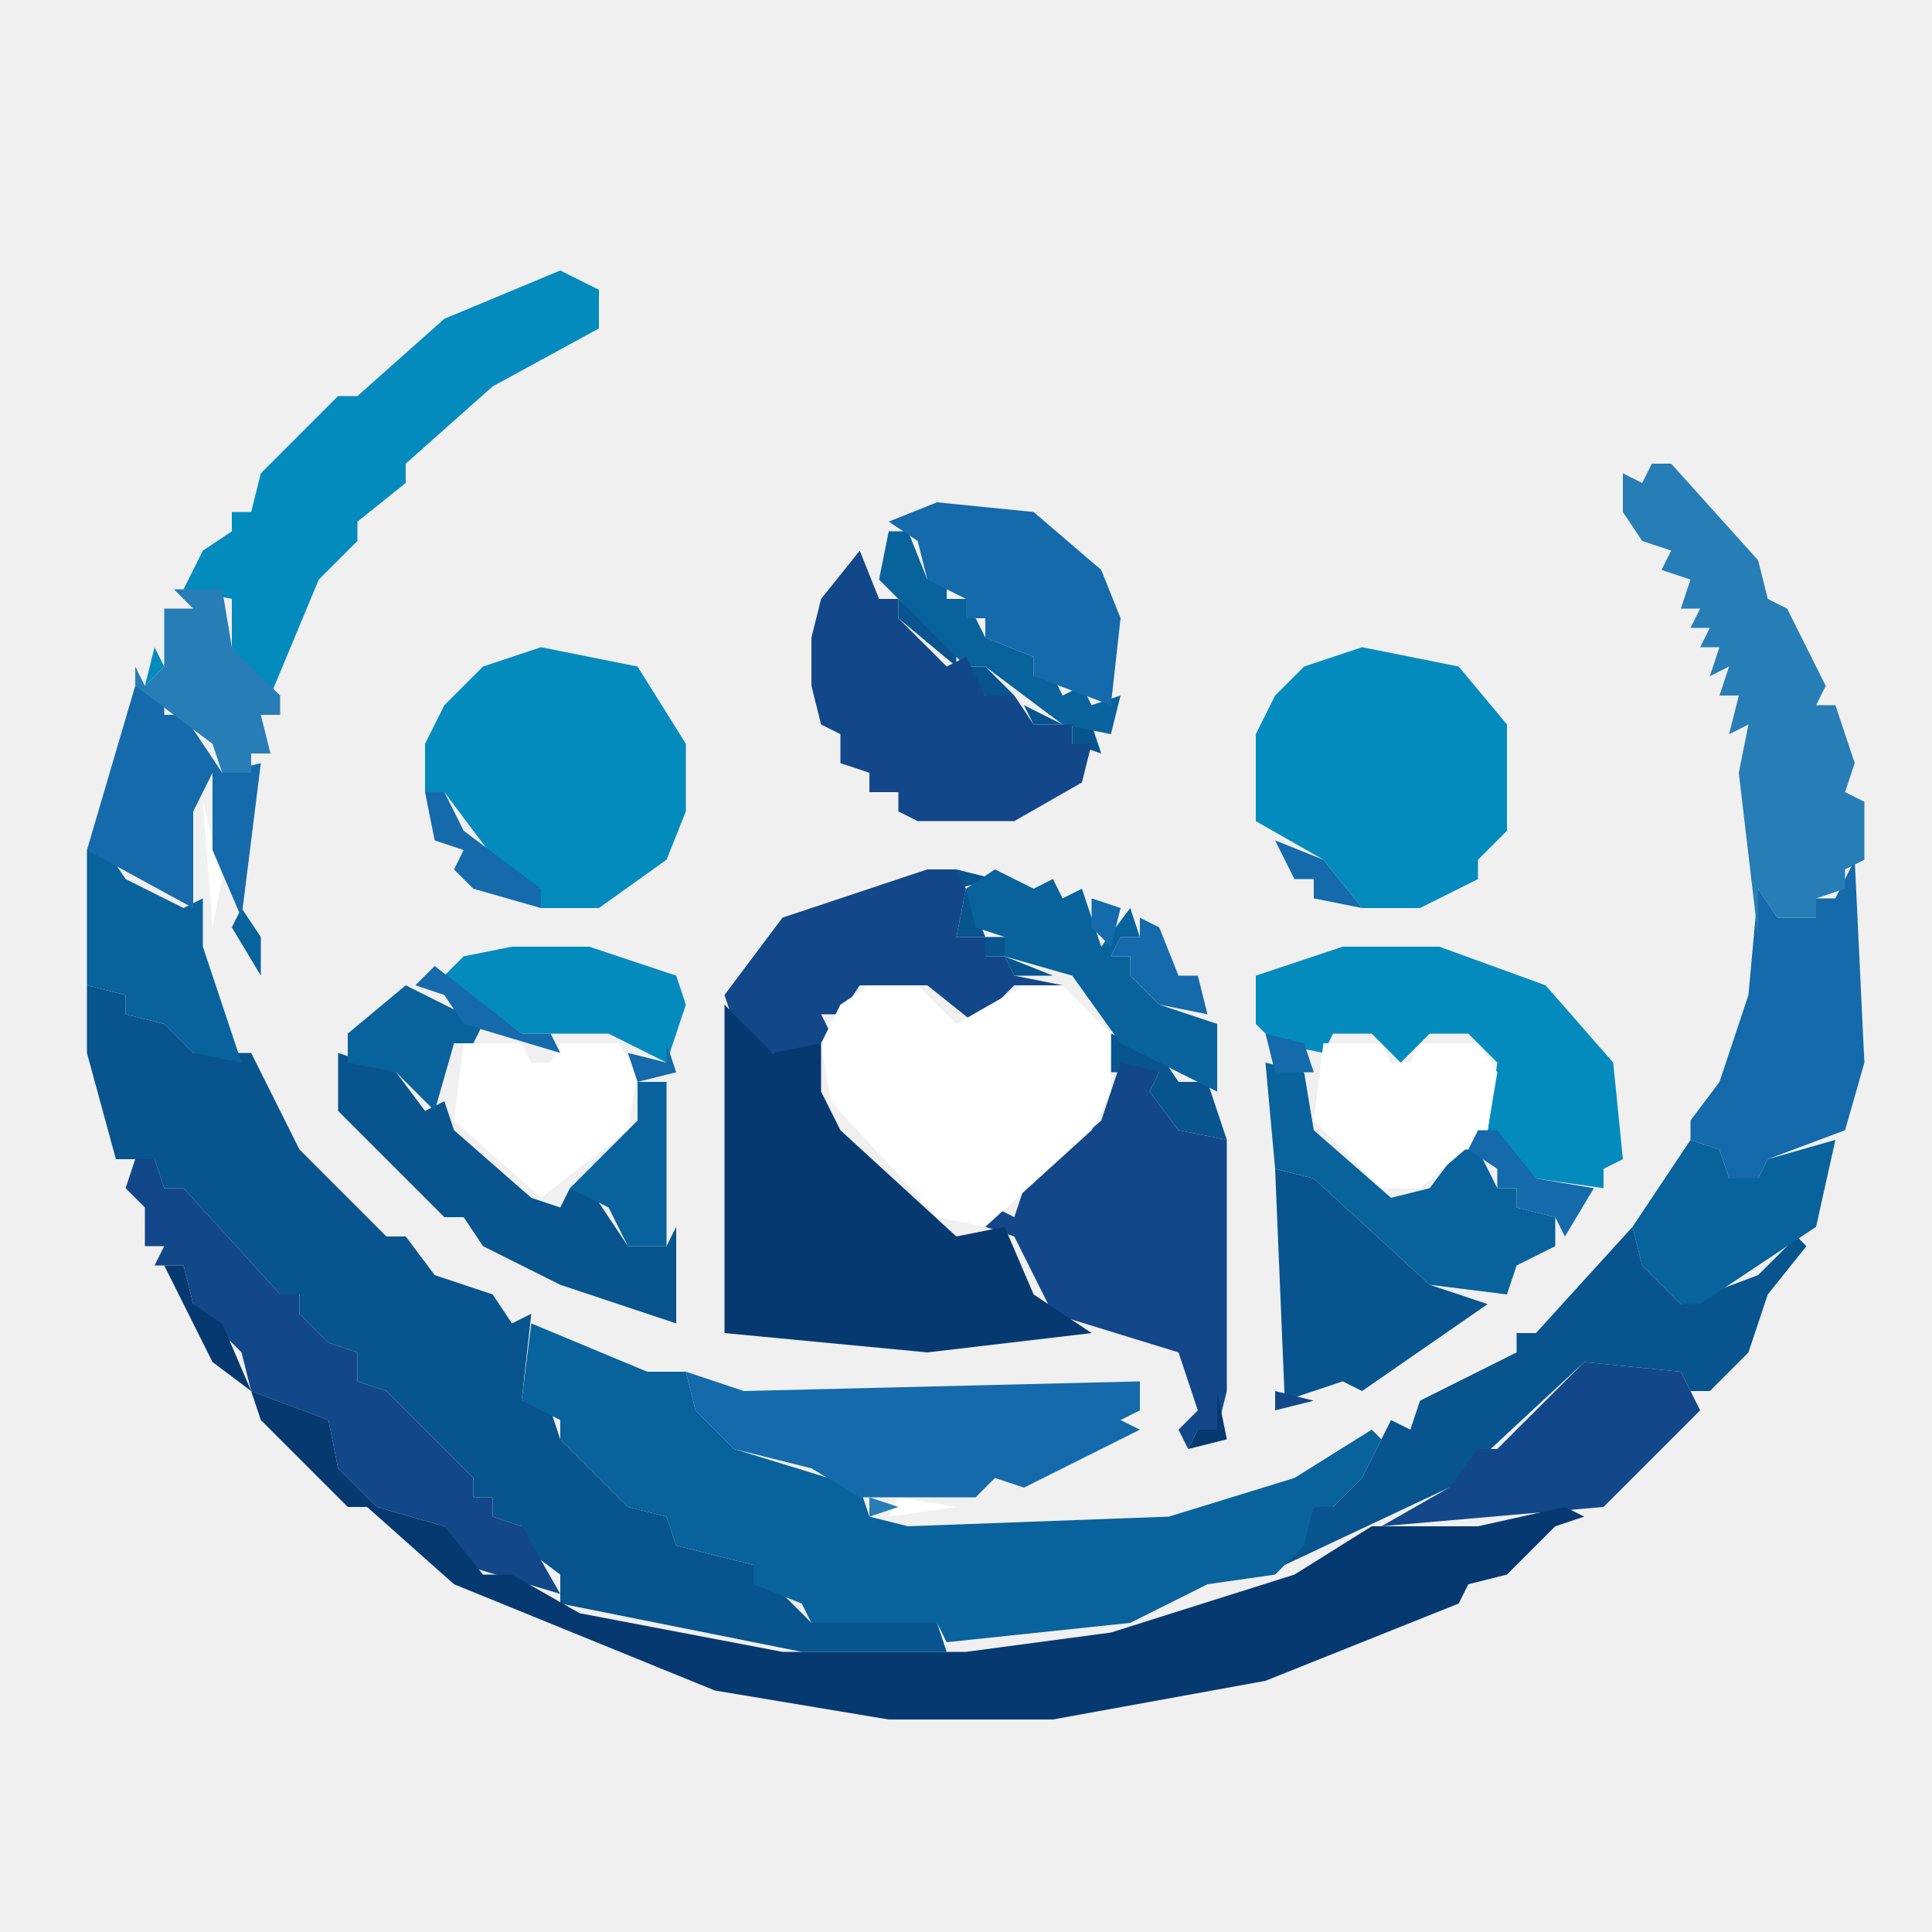
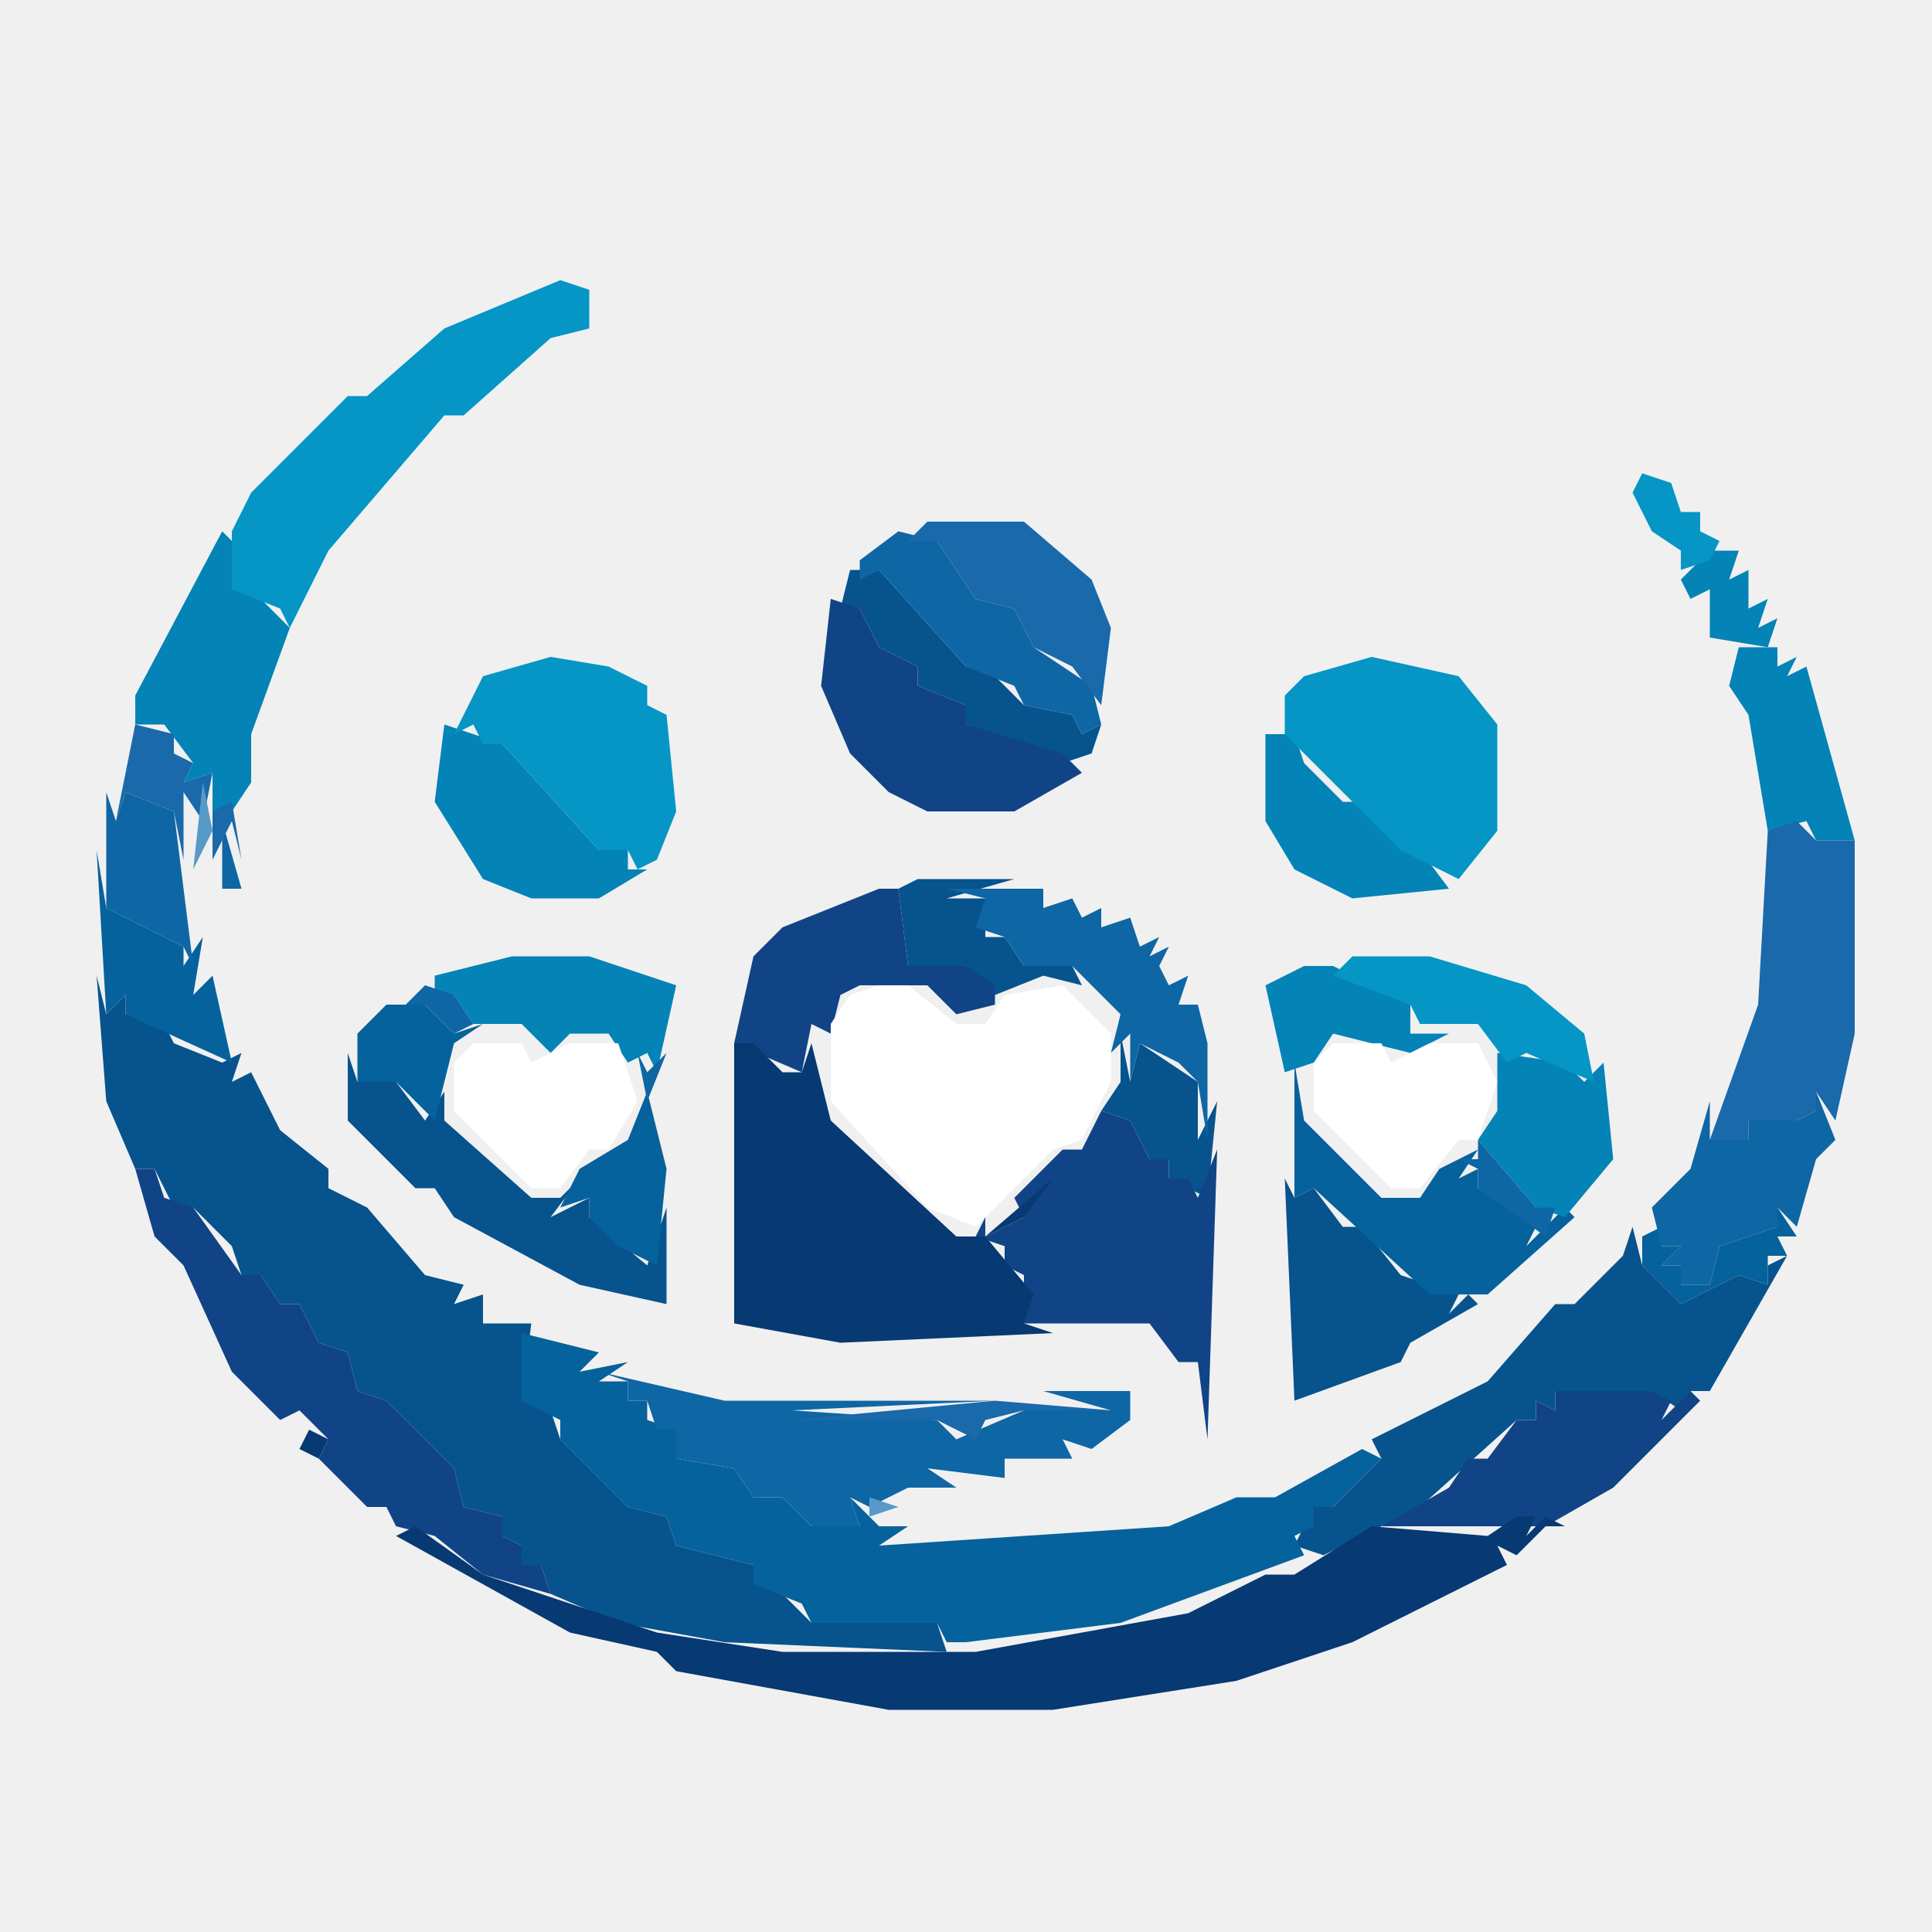
<svg xmlns="http://www.w3.org/2000/svg" viewBox="0 0 200 200" width="200" height="200">
-   <g fill="#07548e" stroke="none">
-     <path d="M 93.0 62.0 L 99.0 67.0 L 99.0 69.0 L 93.0 64.0 Z" />
-     <path d="M 100.0 69.0 L 102.0 69.0 L 105.0 72.0 L 102.0 72.0 Z" />
-     <path d="M 106.0 73.0 L 110.0 75.0 L 107.0 75.0 Z" />
-     <path d="M 111.0 75.0 L 113.0 75.0 L 114.0 78.0 L 111.0 77.0 Z" />
-     <path d="M 99.0 90.0 L 103.0 91.0 L 99.0 92.0 Z" />
-     <path d="M 100.0 92.0 L 102.0 97.0 L 99.0 97.0 Z" />
-     <path d="M 102.0 97.0 L 104.0 97.0 L 104.0 99.0 L 102.0 99.0 Z" />
-     <path d="M 104.0 99.0 L 109.0 101.0 L 105.0 101.0 Z" />
-     <path d="M 9.0 102.0 L 13.0 103.0 L 13.0 105.0 L 17.0 106.0 L 20.0 109.0 L 26.0 109.0 L 31.0 119.0 L 40.0 128.0 L 42.0 128.0 L 45.0 132.0 L 51.0 134.0 L 53.0 137.0 L 55.0 136.0 L 54.0 145.0 L 57.0 146.0 L 58.0 149.0 L 65.0 156.0 L 69.0 157.0 L 70.0 160.0 L 78.0 162.0 L 78.0 164.0 L 80.0 164.0 L 84.0 168.0 L 97.0 168.0 L 98.0 171.0 L 83.0 171.0 L 58.0 166.0 L 58.0 163.0 L 54.0 160.0 L 54.0 158.0 L 51.0 157.0 L 51.0 155.0 L 49.0 155.0 L 49.0 153.0 L 40.0 144.0 L 37.0 143.0 L 37.0 140.0 L 34.0 139.0 L 31.0 136.0 L 31.0 134.0 L 29.0 134.0 L 19.0 123.0 L 17.0 123.0 L 16.0 120.0 L 12.0 120.0 L 9.0 109.0 Z" />
-     <path d="M 115.0 107.0 L 120.0 109.0 L 122.0 112.0 L 125.0 112.0 L 127.0 118.0 L 122.0 117.0 L 119.0 113.0 L 120.0 111.0 L 115.0 111.0 Z" />
-     <path d="M 35.0 109.0 L 41.0 111.0 L 44.0 115.0 L 46.0 114.0 L 47.0 117.0 L 55.0 124.0 L 58.0 125.0 L 59.0 123.0 L 61.0 123.0 L 65.0 129.0 L 69.0 129.0 L 70.0 127.0 L 70.0 137.0 L 58.0 133.0 L 50.0 129.0 L 48.0 126.0 L 46.0 126.0 L 35.0 115.0 Z" />
-     <path d="M 132.0 121.0 L 136.0 122.0 L 148.0 133.0 L 154.0 135.0 L 141.0 144.0 L 139.0 143.0 L 133.0 145.0 Z" />
-     <path d="M 169.0 127.0 L 170.0 131.0 L 174.0 135.0 L 182.0 132.0 L 186.0 128.0 L 187.0 129.0 L 183.0 134.0 L 181.0 140.0 L 177.0 144.0 L 175.0 144.0 L 174.0 142.0 L 164.0 141.0 L 150.0 154.0 L 133.0 162.0 L 136.0 156.0 L 138.0 156.0 L 141.0 153.0 L 144.0 147.0 L 146.0 148.0 L 147.0 145.0 L 157.0 140.0 L 157.0 138.0 L 159.0 138.0 Z" />
+   <g fill="#07538d" stroke="none">
+     <path d="M 88.0 59.0 L 91.0 59.0 L 100.0 69.0 L 102.0 69.0 L 106.0 73.0 L 111.0 74.0 L 112.0 76.0 L 114.0 75.0 L 113.0 78.0 L 110.0 79.0 L 100.0 75.0 L 100.0 73.0 L 95.0 71.0 L 95.0 69.0 L 91.0 67.0 L 89.0 63.0 L 87.0 63.0 Z" />
+     <path d="M 95.0 91.0 L 105.0 91.0 L 98.0 93.0 L 102.0 93.0 L 102.0 97.0 L 104.0 97.0 L 106.0 100.0 L 111.0 100.0 L 112.0 102.0 L 108.0 101.0 L 103.0 103.0 L 100.0 100.0 L 94.0 100.0 L 93.0 92.0 Z" />
+     <path d="M 10.0 101.0 L 11.0 105.0 L 13.0 103.0 L 13.0 105.0 L 17.0 106.0 L 18.0 108.0 L 23.0 110.0 L 25.0 109.0 L 24.0 112.0 L 26.0 111.0 L 29.0 117.0 L 34.0 121.0 L 34.0 123.0 L 38.0 125.0 L 44.0 132.0 L 48.0 133.0 L 47.0 135.0 L 50.0 134.0 L 50.0 137.0 L 55.0 137.0 L 54.0 145.0 L 57.0 146.0 L 58.0 149.0 L 65.0 156.0 L 69.0 157.0 L 70.0 160.0 L 78.0 162.0 L 78.0 164.0 L 80.0 164.0 L 84.0 168.0 L 97.0 168.0 L 98.0 171.0 L 75.0 170.0 L 64.0 168.0 L 57.0 165.0 L 56.0 162.0 L 54.0 162.0 L 54.0 160.0 L 52.0 159.0 L 52.0 157.0 L 48.0 156.0 L 47.0 152.0 L 40.0 145.0 L 37.0 144.0 L 36.0 140.0 L 33.0 139.0 L 31.0 135.0 L 29.0 135.0 L 27.0 132.0 L 25.0 132.0 L 24.0 129.0 L 20.0 125.0 L 18.0 125.0 L 16.0 121.0 L 14.0 121.0 L 11.0 114.0 Z" />
+     <path d="M 116.0 107.0 L 117.0 112.0 L 118.0 108.0 L 124.0 112.0 L 124.0 118.0 L 126.0 114.0 L 125.0 124.0 L 121.0 122.0 L 121.0 120.0 L 119.0 120.0 L 117.0 116.0 L 114.0 115.0 L 116.0 112.0 Z" />
+     <path d="M 36.0 109.0 L 37.0 112.0 L 41.0 112.0 L 44.0 116.0 L 46.0 113.0 L 46.0 116.0 L 55.0 124.0 L 58.0 124.0 L 60.0 122.0 L 57.0 126.0 L 61.0 124.0 L 61.0 126.0 L 67.0 131.0 L 69.0 125.0 L 69.0 135.0 L 60.0 133.0 L 47.0 126.0 L 45.0 123.0 L 43.0 123.0 L 36.0 116.0 Z" />
+     <path d="M 133.0 122.0 L 134.0 124.0 L 136.0 123.0 L 139.0 127.0 L 141.0 127.0 L 145.0 132.0 L 151.0 134.0 L 150.0 136.0 L 152.0 134.0 L 153.0 135.0 L 146.0 139.0 L 145.0 141.0 L 134.0 145.0 Z" />
+     <path d="M 169.0 127.0 L 170.0 131.0 L 174.0 135.0 L 180.0 132.0 L 183.0 133.0 L 183.0 131.0 L 185.0 130.0 L 177.0 144.0 L 175.0 144.0 L 174.0 146.0 L 171.0 144.0 L 161.0 144.0 L 161.0 146.0 L 159.0 145.0 L 159.0 147.0 L 157.0 147.0 L 147.0 156.0 L 137.0 161.0 L 134.0 160.0 L 136.0 156.0 L 138.0 156.0 L 143.0 151.0 L 142.0 149.0 L 154.0 143.0 L 161.0 135.0 L 163.0 135.0 L 168.0 130.0 Z" />
+     <path d="M 148.0 147.0 L 145.0 148.0 L 144.0 150.0 L 147.0 149.0 Z" />
+     <path d="M 86.0 169.0 L 85.0 170.0 L 90.0 170.0 Z" />
  </g>
-   <g fill="#048bbd" stroke="none">
-     <path d="M 58.0 28.0 L 62.0 30.0 L 62.0 34.0 L 51.0 40.0 L 42.0 48.0 L 42.0 50.0 L 37.0 54.0 L 37.0 56.0 L 33.0 60.0 L 28.0 72.0 L 24.0 67.0 L 24.0 62.0 L 19.0 61.0 L 21.0 57.0 L 24.0 55.0 L 24.0 53.0 L 26.0 53.0 L 27.0 49.0 L 35.0 41.0 L 37.0 41.0 L 46.0 33.0 Z" />
-     <path d="M 16.0 67.0 L 17.0 69.0 L 15.0 71.0 Z" />
-     <path d="M 56.0 67.0 L 66.0 69.0 L 71.0 77.0 L 71.0 84.0 L 69.0 89.0 L 62.0 94.0 L 56.0 94.0 L 56.0 92.0 L 52.0 90.0 L 46.0 82.0 L 44.0 82.0 L 44.0 77.0 L 46.0 73.0 L 50.0 69.0 Z" />
-     <path d="M 141.0 67.0 L 151.0 69.0 L 156.0 75.0 L 156.0 86.0 L 153.0 89.0 L 153.0 91.0 L 147.0 94.0 L 141.0 94.0 L 137.0 89.0 L 130.0 85.0 L 130.0 76.0 L 132.0 72.0 L 135.0 69.0 Z" />
-     <path d="M 53.0 98.0 L 61.0 98.0 L 70.0 101.0 L 71.0 104.0 L 69.0 110.0 L 63.0 107.0 L 54.0 107.0 L 46.0 101.0 L 48.0 99.0 Z" />
-     <path d="M 139.0 98.0 L 149.0 98.0 L 160.0 102.0 L 167.0 110.0 L 168.0 120.0 L 166.0 121.0 L 166.0 123.0 L 159.0 122.0 L 154.0 117.0 L 155.0 110.0 L 152.0 107.0 L 148.0 107.0 L 145.0 110.0 L 142.0 107.0 L 138.0 107.0 L 137.0 109.0 L 132.0 108.0 L 130.0 106.0 L 130.0 101.0 Z" />
+   <g fill="#114486" stroke="none">
+     <path d="M 86.0 62.0 L 89.0 63.0 L 91.0 67.0 L 95.0 69.0 L 95.0 71.0 L 100.0 73.0 L 100.0 75.0 L 110.0 78.0 L 112.0 80.0 L 105.0 84.0 L 96.0 84.0 L 92.0 82.0 L 88.0 78.0 L 85.0 71.0 Z" />
+     <path d="M 91.0 92.0 L 93.0 92.0 L 94.0 100.0 L 100.0 100.0 L 103.0 102.0 L 103.0 104.0 L 99.0 105.0 L 96.0 102.0 L 89.0 102.0 L 87.0 103.0 L 86.0 107.0 L 84.0 106.0 L 83.0 111.0 L 76.0 108.0 L 78.0 99.0 L 81.0 96.0 Z" />
+     <path d="M 114.0 115.0 L 117.0 116.0 L 119.0 120.0 L 121.0 120.0 L 121.0 122.0 L 123.0 122.0 L 124.0 124.0 L 126.0 119.0 L 125.0 149.0 L 124.0 141.0 L 122.0 141.0 L 119.0 137.0 L 106.0 137.0 L 106.0 132.0 L 104.0 131.0 L 104.0 129.0 L 101.0 128.0 L 102.0 126.0 L 102.0 128.0 L 106.0 126.0 L 105.0 124.0 L 110.0 119.0 L 112.0 119.0 Z" />
+     <path d="M 14.0 121.0 L 16.0 121.0 L 17.0 124.0 L 20.0 125.0 L 25.0 132.0 L 27.0 132.0 L 29.0 135.0 L 31.0 135.0 L 33.0 139.0 L 36.0 140.0 L 37.0 144.0 L 40.0 145.0 L 47.0 152.0 L 48.0 156.0 L 52.0 157.0 L 52.0 159.0 L 54.0 160.0 L 54.0 162.0 L 56.0 162.0 L 57.0 165.0 L 50.0 163.0 L 45.0 159.0 L 41.0 158.0 L 40.0 156.0 L 38.0 156.0 L 33.0 151.0 L 34.0 149.0 L 31.0 146.0 L 29.0 147.0 L 24.0 142.0 L 19.0 131.0 L 16.0 128.0 Z" />
+     <path d="M 161.0 144.0 L 171.0 144.0 L 173.0 145.0 L 172.0 147.0 L 175.0 144.0 L 176.0 145.0 L 167.0 154.0 L 160.0 158.0 L 143.0 158.0 L 150.0 154.0 L 152.0 151.0 L 154.0 151.0 L 157.0 147.0 L 159.0 147.0 L 159.0 145.0 L 161.0 146.0 Z" />
  </g>
-   <g fill="#08629c" stroke="none">
-     <path d="M 92.0 55.0 L 94.0 55.0 L 96.0 60.0 L 98.0 60.0 L 98.0 62.0 L 100.0 62.0 L 102.0 66.0 L 107.0 68.0 L 107.0 70.0 L 109.0 70.0 L 110.0 72.0 L 112.0 71.0 L 113.0 73.0 L 116.0 72.0 L 115.0 76.0 L 110.0 75.0 L 102.0 69.0 L 100.0 69.0 L 91.0 60.0 Z" />
-     <path d="M 9.0 88.0 L 11.0 88.0 L 13.0 91.0 L 19.0 94.0 L 21.0 93.0 L 21.0 98.0 L 25.0 110.0 L 20.0 109.0 L 17.0 106.0 L 13.0 105.0 L 13.0 103.0 L 9.0 102.0 Z" />
-     <path d="M 103.0 90.0 L 107.0 92.0 L 109.0 91.0 L 110.0 93.0 L 112.0 92.0 L 114.0 98.0 L 117.0 94.0 L 118.0 97.0 L 116.0 97.0 L 115.0 99.0 L 117.0 99.0 L 117.0 101.0 L 120.0 104.0 L 126.0 106.0 L 126.0 113.0 L 116.0 108.0 L 111.0 101.0 L 104.0 99.0 L 104.0 97.0 L 101.0 96.0 L 100.0 92.0 Z" />
-     <path d="M 25.0 94.0 L 27.0 97.0 L 27.0 101.0 L 24.0 96.0 Z" />
-     <path d="M 42.0 102.0 L 50.0 106.0 L 49.0 108.0 L 47.0 108.0 L 45.0 115.0 L 41.0 111.0 L 36.0 110.0 L 36.0 107.0 Z" />
-     <path d="M 131.0 110.0 L 135.0 111.0 L 136.0 117.0 L 144.0 124.0 L 148.0 123.0 L 151.0 119.0 L 153.0 119.0 L 155.0 123.0 L 157.0 123.0 L 157.0 125.0 L 161.0 126.0 L 161.0 129.0 L 157.0 131.0 L 156.0 134.0 L 148.0 133.0 L 136.0 122.0 L 132.0 121.0 Z" />
-     <path d="M 66.0 112.0 L 69.0 112.0 L 69.0 129.0 L 65.0 129.0 L 63.0 125.0 L 59.0 123.0 L 66.0 116.0 Z" />
-     <path d="M 175.0 118.0 L 178.0 119.0 L 179.0 122.0 L 182.0 122.0 L 183.0 120.0 L 190.0 118.0 L 188.0 127.0 L 176.0 135.0 L 174.0 135.0 L 170.0 131.0 L 169.0 127.0 Z" />
-     <path d="M 55.0 137.0 L 67.0 142.0 L 71.0 142.0 L 72.0 146.0 L 76.0 150.0 L 89.0 154.0 L 90.0 157.0 L 94.0 158.0 L 121.0 157.0 L 134.0 153.0 L 142.0 148.0 L 143.0 149.0 L 141.0 153.0 L 138.0 156.0 L 136.0 156.0 L 135.0 160.0 L 132.0 163.0 L 125.0 164.0 L 117.0 168.0 L 98.0 170.0 L 97.0 168.0 L 84.0 168.0 L 83.0 166.0 L 78.0 164.0 L 78.0 162.0 L 70.0 160.0 L 69.0 157.0 L 65.0 156.0 L 58.0 149.0 L 58.0 147.0 L 54.0 145.0 Z" />
+   <g fill="#06629c" stroke="none">
+     <path d="M 10.0 88.0 L 11.0 94.0 L 19.0 98.0 L 19.0 100.0 L 21.0 97.0 L 20.0 103.0 L 22.0 101.0 L 24.0 110.0 L 13.0 105.0 L 13.0 103.0 L 11.0 105.0 Z" />
+     <path d="M 40.0 104.0 L 44.0 104.0 L 47.0 107.0 L 50.0 106.0 L 47.0 108.0 L 45.0 116.0 L 41.0 112.0 L 37.0 112.0 L 37.0 107.0 Z" />
+     <path d="M 134.0 110.0 L 135.0 116.0 L 143.0 124.0 L 147.0 124.0 L 149.0 121.0 L 153.0 119.0 L 151.0 122.0 L 153.0 121.0 L 153.0 123.0 L 159.0 127.0 L 158.0 129.0 L 162.0 125.0 L 163.0 126.0 L 154.0 134.0 L 148.0 134.0 L 136.0 123.0 L 134.0 124.0 Z" />
+     <path d="M 67.0 113.0 L 69.0 121.0 L 68.0 131.0 L 64.0 129.0 L 61.0 126.0 L 61.0 124.0 L 58.0 125.0 L 60.0 121.0 L 65.0 118.0 Z" />
+     <path d="M 184.0 125.0 L 186.0 128.0 L 184.0 128.0 L 185.0 130.0 L 183.0 130.0 L 183.0 133.0 L 180.0 132.0 L 174.0 135.0 L 170.0 131.0 L 170.0 128.0 L 172.0 127.0 L 172.0 129.0 L 174.0 129.0 L 172.0 131.0 L 174.0 131.0 L 174.0 133.0 L 177.0 133.0 L 178.0 129.0 L 184.0 127.0 Z" />
+     <path d="M 54.0 138.0 L 62.0 140.0 L 60.0 142.0 L 65.0 141.0 L 62.0 143.0 L 65.0 143.0 L 65.0 145.0 L 67.0 145.0 L 67.0 147.0 L 70.0 148.0 L 70.0 151.0 L 76.0 152.0 L 78.0 155.0 L 81.0 155.0 L 84.0 158.0 L 89.0 158.0 L 88.0 155.0 L 91.0 158.0 L 94.0 158.0 L 91.0 160.0 L 121.0 158.0 L 128.0 155.0 L 132.0 155.0 L 141.0 150.0 L 143.0 151.0 L 138.0 156.0 L 136.0 156.0 L 136.0 158.0 L 134.0 159.0 L 135.0 161.0 L 116.0 168.0 L 100.0 170.0 L 98.0 170.0 L 97.0 168.0 L 84.0 168.0 L 83.0 166.0 L 78.0 164.0 L 78.0 162.0 L 70.0 160.0 L 69.0 157.0 L 65.0 156.0 L 58.0 149.0 L 58.0 147.0 L 54.0 145.0 Z" />
+     <path d="M 98.0 160.0 L 97.0 161.0 L 110.0 161.0 Z" />
  </g>
-   <g fill="#124789" stroke="none">
-     <path d="M 89.0 57.0 L 91.0 62.0 L 93.0 62.0 L 93.0 64.0 L 98.0 69.0 L 100.0 68.0 L 102.0 72.0 L 105.0 72.0 L 107.0 75.0 L 111.0 75.0 L 111.0 77.0 L 113.0 77.0 L 112.0 81.0 L 105.0 85.0 L 95.0 85.0 L 93.0 84.0 L 93.0 82.0 L 90.0 82.0 L 90.0 80.0 L 87.0 79.0 L 87.0 76.0 L 85.0 75.0 L 84.0 71.0 L 84.0 66.0 L 85.0 62.0 Z" />
-     <path d="M 96.0 90.0 L 99.0 90.0 L 100.0 92.0 L 99.0 97.0 L 102.0 97.0 L 102.0 99.0 L 104.0 99.0 L 105.0 101.0 L 110.0 102.0 L 105.0 102.0 L 101.0 106.0 L 96.0 102.0 L 89.0 102.0 L 87.0 105.0 L 85.0 105.0 L 86.0 107.0 L 84.0 109.0 L 80.0 109.0 L 76.0 106.0 L 75.0 103.0 L 81.0 95.0 Z" />
-     <path d="M 116.0 110.0 L 120.0 111.0 L 119.0 113.0 L 122.0 117.0 L 127.0 118.0 L 127.0 144.0 L 126.0 148.0 L 124.0 148.0 L 123.0 150.0 L 122.0 148.0 L 124.0 146.0 L 122.0 140.0 L 109.0 136.0 L 105.0 128.0 L 102.0 127.0 L 103.0 125.0 L 105.0 126.0 L 106.0 123.0 L 114.0 116.0 Z" />
-     <path d="M 14.0 120.0 L 16.0 120.0 L 17.0 123.0 L 19.0 123.0 L 29.0 134.0 L 31.0 134.0 L 31.0 136.0 L 34.0 139.0 L 37.0 140.0 L 37.0 143.0 L 40.0 144.0 L 49.0 153.0 L 49.0 155.0 L 51.0 155.0 L 51.0 157.0 L 54.0 158.0 L 58.0 165.0 L 48.0 162.0 L 46.0 158.0 L 39.0 156.0 L 35.0 152.0 L 34.0 147.0 L 26.0 144.0 L 25.0 140.0 L 20.0 135.0 L 19.0 131.0 L 16.0 131.0 L 17.0 129.0 L 15.0 129.0 L 15.0 125.0 L 13.0 123.0 Z" />
-     <path d="M 164.0 141.0 L 174.0 142.0 L 176.0 146.0 L 166.0 156.0 L 143.0 158.0 L 150.0 154.0 L 153.0 150.0 L 155.0 150.0 Z" />
-     <path d="M 132.0 144.0 L 136.0 145.0 L 132.0 146.0 Z" />
+   <g fill="#073972" stroke="none">
+     <path d="M 76.0 108.0 L 78.0 108.0 L 81.0 111.0 L 83.0 111.0 L 84.0 108.0 L 86.0 116.0 L 99.0 128.0 L 102.0 128.0 L 109.0 122.0 L 106.0 126.0 L 102.0 128.0 L 107.0 134.0 L 106.0 137.0 L 109.0 138.0 L 87.0 139.0 L 76.0 137.0 Z" />
+     <path d="M 32.0 148.0 L 34.0 149.0 L 33.0 151.0 L 31.0 150.0 Z" />
+     <path d="M 157.0 157.0 L 159.0 157.0 L 158.0 159.0 L 160.0 157.0 L 162.0 158.0 L 160.0 158.0 L 157.0 161.0 L 155.0 160.0 L 156.0 162.0 L 140.0 170.0 L 128.0 174.0 L 109.0 177.0 L 92.0 177.0 L 70.0 173.0 L 68.0 171.0 L 59.0 169.0 L 41.0 159.0 L 43.0 158.0 L 50.0 163.0 L 68.0 169.0 L 81.0 171.0 L 101.0 171.0 L 123.0 167.0 L 131.0 163.0 L 134.0 163.0 L 142.0 158.0 L 154.0 159.0 Z" />
+   </g>
+   <g fill="#0483b7" stroke="none">
+     <path d="M 23.0 55.0 L 25.0 57.0 L 24.0 61.0 L 26.0 61.0 L 30.0 65.0 L 26.0 76.0 L 26.0 81.0 L 24.0 84.0 L 22.0 84.0 L 22.0 80.0 L 19.0 81.0 L 20.0 79.0 L 17.0 75.0 L 14.0 75.0 L 14.0 72.0 Z" />
+     <path d="M 177.0 57.0 L 180.0 57.0 L 179.0 60.0 L 181.0 59.0 L 181.0 63.0 L 183.0 62.0 L 182.0 65.0 L 184.0 64.0 L 183.0 67.0 L 177.0 66.0 L 177.0 61.0 L 175.0 62.0 L 174.0 60.0 Z" />
+     <path d="M 180.0 67.0 L 184.0 67.0 L 184.0 69.0 L 186.0 68.0 L 185.0 70.0 L 187.0 69.0 L 192.0 87.0 L 188.0 87.0 L 187.0 85.0 L 183.0 86.0 L 181.0 74.0 L 179.0 71.0 Z" />
+     <path d="M 46.0 75.0 L 52.0 77.0 L 62.0 88.0 L 65.0 88.0 L 65.0 90.0 L 67.0 90.0 L 62.0 93.0 L 55.0 93.0 L 50.0 91.0 L 45.0 83.0 Z" />
+     <path d="M 131.0 76.0 L 134.0 76.0 L 135.0 79.0 L 139.0 83.0 L 141.0 83.0 L 145.0 88.0 L 147.0 88.0 L 150.0 92.0 L 140.0 93.0 L 134.0 90.0 L 131.0 85.0 Z" />
+     <path d="M 53.0 99.0 L 61.0 99.0 L 70.0 102.0 L 68.0 111.0 L 67.0 109.0 L 65.0 110.0 L 63.0 107.0 L 59.0 107.0 L 57.0 109.0 L 54.0 106.0 L 49.0 106.0 L 47.0 103.0 L 45.0 103.0 L 45.0 101.0 Z" />
+     <path d="M 135.0 100.0 L 138.0 100.0 L 146.0 104.0 L 146.0 107.0 L 150.0 107.0 L 146.0 109.0 L 138.0 107.0 L 136.0 110.0 L 133.0 111.0 L 131.0 102.0 Z" />
+     <path d="M 155.0 109.0 L 162.0 110.0 L 164.0 112.0 L 166.0 110.0 L 167.0 120.0 L 162.0 126.0 L 159.0 125.0 L 153.0 118.0 L 155.0 115.0 Z" />
+   </g>
+   <g fill="#0596c6" stroke="none">
+     <path d="M 58.0 29.0 L 61.0 30.0 L 61.0 34.0 L 57.0 35.0 L 48.0 43.0 L 46.0 43.0 L 34.0 57.0 L 30.0 65.0 L 29.0 63.0 L 24.0 61.0 L 24.0 55.0 L 26.0 51.0 L 36.0 41.0 L 38.0 41.0 L 46.0 34.0 Z" />
+     <path d="M 170.0 49.0 L 173.0 50.0 L 174.0 53.0 L 176.0 53.0 L 176.0 55.0 L 178.0 56.0 L 177.0 58.0 L 174.0 59.0 L 174.0 57.0 L 171.0 55.0 L 169.0 51.0 Z" />
+     <path d="M 57.0 68.0 L 63.0 69.0 L 67.0 71.0 L 67.0 73.0 L 69.0 74.0 L 70.0 84.0 L 68.0 89.0 L 66.0 90.0 L 65.0 88.0 L 62.0 88.0 L 52.0 77.0 L 50.0 77.0 L 49.0 75.0 L 47.0 76.0 L 50.0 70.0 Z" />
+     <path d="M 142.0 68.0 L 151.0 70.0 L 155.0 75.0 L 155.0 86.0 L 151.0 91.0 L 145.0 88.0 L 133.0 76.0 L 133.0 72.0 L 135.0 70.0 Z" />
+     <path d="M 140.0 99.0 L 148.0 99.0 L 158.0 102.0 L 164.0 107.0 L 165.0 112.0 L 158.0 109.0 L 156.0 110.0 L 153.0 106.0 L 147.0 106.0 L 146.0 104.0 L 138.0 101.0 Z" />
+   </g>
+   <g fill="#0f66a4" stroke="none">
+     <path d="M 93.0 55.0 L 97.0 56.0 L 101.0 62.0 L 105.0 63.0 L 107.0 67.0 L 113.0 71.0 L 114.0 75.0 L 112.0 76.0 L 111.0 74.0 L 106.0 73.0 L 105.0 71.0 L 100.0 69.0 L 91.0 59.0 L 89.0 60.0 L 89.0 58.0 Z" />
+     <path d="M 11.0 82.0 L 12.0 85.0 L 13.0 82.0 L 18.0 84.0 L 20.0 100.0 L 19.0 98.0 L 11.0 94.0 Z" />
+     <path d="M 23.0 85.0 L 25.0 92.0 L 23.0 92.0 Z" />
+     <path d="M 98.0 92.0 L 108.0 92.0 L 108.0 94.0 L 111.0 93.0 L 112.0 95.0 L 114.0 94.0 L 114.0 96.0 L 117.0 95.0 L 118.0 98.0 L 120.0 97.0 L 119.0 99.0 L 121.0 98.0 L 120.0 100.0 L 121.0 102.0 L 123.0 101.0 L 122.0 104.0 L 124.0 104.0 L 125.0 108.0 L 125.0 118.0 L 124.0 112.0 L 122.0 110.0 L 118.0 108.0 L 117.0 112.0 L 117.0 107.0 L 115.0 109.0 L 116.0 105.0 L 111.0 100.0 L 106.0 100.0 L 104.0 97.0 L 101.0 96.0 L 102.0 93.0 Z" />
+     <path d="M 44.0 102.0 L 47.0 103.0 L 49.0 106.0 L 47.0 107.0 L 44.0 104.0 L 42.0 104.0 Z" />
+     <path d="M 66.0 109.0 L 67.0 111.0 L 69.0 109.0 L 67.0 114.0 Z" />
+     <path d="M 188.0 113.0 L 190.0 118.0 L 188.0 120.0 L 186.0 127.0 L 184.0 125.0 L 184.0 127.0 L 178.0 129.0 L 177.0 133.0 L 174.0 133.0 L 174.0 131.0 L 172.0 131.0 L 174.0 129.0 L 172.0 129.0 L 171.0 125.0 L 175.0 121.0 L 177.0 114.0 L 177.0 118.0 L 181.0 118.0 L 181.0 116.0 L 186.0 116.0 L 188.0 115.0 Z" />
+     <path d="M 153.0 118.0 L 159.0 125.0 L 161.0 125.0 L 160.0 128.0 L 153.0 123.0 L 153.0 121.0 L 151.0 120.0 L 153.0 120.0 Z" />
+     <path d="M 62.0 142.0 L 75.0 145.0 L 103.0 145.0 L 82.0 146.0 L 97.0 147.0 L 99.0 149.0 L 106.0 146.0 L 115.0 146.0 L 108.0 144.0 L 117.0 144.0 L 117.0 147.0 L 113.0 150.0 L 110.0 149.0 L 111.0 151.0 L 104.0 151.0 L 104.0 153.0 L 96.0 152.0 L 99.0 154.0 L 94.0 154.0 L 90.0 156.0 L 88.0 155.0 L 89.0 158.0 L 84.0 158.0 L 81.0 155.0 L 78.0 155.0 L 76.0 152.0 L 70.0 151.0 L 70.0 148.0 L 68.0 148.0 L 67.0 145.0 L 65.0 145.0 L 65.0 143.0 Z" />
  </g>
  <g fill="#ffffff" stroke="none">
-     <path d="M 21.0 83.0 L 23.0 91.0 L 22.0 96.0 Z" />
-     <path d="M 90.0 102.0 L 95.0 102.0 L 99.0 106.0 L 106.0 102.0 L 110.0 102.0 L 115.0 107.0 L 115.0 113.0 L 113.0 117.0 L 102.0 127.0 L 97.0 126.0 L 86.0 114.0 L 85.0 108.0 L 87.0 104.0 Z" />
-     <path d="M 48.0 108.0 L 54.0 108.0 L 55.0 110.0 L 57.0 110.0 L 58.0 108.0 L 64.0 108.0 L 66.0 111.0 L 65.0 117.0 L 56.0 124.0 L 47.0 116.0 Z" />
-     <path d="M 137.0 108.0 L 143.0 108.0 L 144.0 110.0 L 146.0 110.0 L 147.0 108.0 L 153.0 108.0 L 155.0 111.0 L 154.0 117.0 L 147.0 123.0 L 143.0 123.0 L 136.0 116.0 Z" />
-     <path d="M 93.0 155.0 L 99.0 156.0 L 92.0 157.0 Z" />
+     <path d="M 91.0 102.0 L 94.0 102.0 L 99.0 106.0 L 102.0 106.0 L 104.0 103.0 L 110.0 102.0 L 115.0 107.0 L 115.0 112.0 L 112.0 118.0 L 109.0 119.0 L 101.0 127.0 L 96.0 125.0 L 86.0 114.0 L 86.0 106.0 L 88.0 103.0 Z" />
+     <path d="M 49.0 108.0 L 54.0 108.0 L 55.0 110.0 L 59.0 108.0 L 64.0 108.0 L 66.0 114.0 L 63.0 119.0 L 61.0 119.0 L 58.0 123.0 L 55.0 123.0 L 47.0 115.0 L 47.0 110.0 Z" />
+     <path d="M 138.0 108.0 L 143.0 108.0 L 144.0 110.0 L 148.0 108.0 L 153.0 108.0 L 155.0 112.0 L 153.0 118.0 L 151.0 118.0 L 147.0 123.0 L 144.0 123.0 L 136.0 115.0 L 136.0 110.0 Z" />
  </g>
-   <g fill="#073971" stroke="none">
-     <path d="M 75.0 104.0 L 80.0 109.0 L 85.0 108.0 L 85.0 113.0 L 87.0 117.0 L 99.0 128.0 L 104.0 127.0 L 107.0 134.0 L 113.0 138.0 L 96.0 140.0 L 75.0 138.0 Z" />
-     <path d="M 17.0 131.0 L 19.0 131.0 L 20.0 135.0 L 23.0 137.0 L 26.0 144.0 L 22.0 141.0 Z" />
-     <path d="M 26.0 144.0 L 34.0 147.0 L 35.0 152.0 L 39.0 156.0 L 46.0 158.0 L 50.0 163.0 L 53.0 163.0 L 60.0 167.0 L 81.0 171.0 L 100.0 171.0 L 115.0 169.0 L 134.0 163.0 L 142.0 158.0 L 153.0 158.0 L 162.0 156.0 L 164.0 157.0 L 161.0 158.0 L 156.0 163.0 L 152.0 164.0 L 151.0 166.0 L 131.0 174.0 L 109.0 178.0 L 92.0 178.0 L 74.0 175.0 L 47.0 164.0 L 38.0 156.0 L 36.0 156.0 L 27.0 147.0 Z" />
-     <path d="M 126.0 144.0 L 127.0 149.0 L 123.0 150.0 L 124.0 148.0 L 126.0 148.0 Z" />
+   <g fill="#1969ab" stroke="none">
+     <path d="M 96.0 54.0 L 106.0 54.0 L 113.0 60.0 L 115.0 65.0 L 114.0 73.0 L 111.0 69.0 L 107.0 67.0 L 105.0 63.0 L 101.0 62.0 L 97.0 56.0 L 94.0 56.0 Z" />
+     <path d="M 14.0 75.0 L 18.0 76.0 L 18.0 78.0 L 20.0 79.0 L 19.0 81.0 L 22.0 80.0 L 21.0 85.0 L 19.0 82.0 L 19.0 89.0 L 18.0 84.0 L 13.0 82.0 L 12.0 85.0 Z" />
+     <path d="M 24.0 83.0 L 25.0 89.0 L 24.0 85.0 L 22.0 89.0 L 22.0 84.0 Z" />
+     <path d="M 186.0 85.0 L 188.0 87.0 L 192.0 87.0 L 192.0 107.0 L 190.0 116.0 L 188.0 113.0 L 188.0 115.0 L 186.0 116.0 L 181.0 116.0 L 181.0 118.0 L 177.0 118.0 L 182.0 104.0 L 183.0 86.0 Z" />
+     <path d="M 103.0 145.0 L 115.0 146.0 L 106.0 146.0 L 102.0 147.0 L 101.0 149.0 L 97.0 147.0 L 82.0 147.0 Z" />
  </g>
-   <g fill="#146aaa" stroke="none">
-     <path d="M 97.0 52.0 L 107.0 53.0 L 114.0 59.0 L 116.0 64.0 L 115.0 73.0 L 107.0 70.0 L 107.0 68.0 L 102.0 66.0 L 102.0 64.0 L 100.0 64.0 L 100.0 62.0 L 96.0 60.0 L 95.0 56.0 L 92.0 54.0 Z" />
-     <path d="M 14.0 71.0 L 17.0 72.0 L 17.0 74.0 L 19.0 74.0 L 23.0 80.0 L 27.0 79.0 L 25.0 95.0 L 22.0 88.0 L 22.0 80.0 L 20.0 84.0 L 20.0 94.0 L 9.0 88.0 Z" />
-     <path d="M 44.0 82.0 L 46.0 82.0 L 48.0 86.0 L 56.0 92.0 L 56.0 94.0 L 49.0 92.0 L 47.0 90.0 L 48.0 88.0 L 45.0 87.0 Z" />
-     <path d="M 132.0 87.0 L 137.0 89.0 L 141.0 94.0 L 136.0 93.0 L 136.0 91.0 L 134.0 91.0 Z" />
-     <path d="M 192.0 89.0 L 193.0 110.0 L 191.0 117.0 L 183.0 120.0 L 182.0 122.0 L 179.0 122.0 L 178.0 119.0 L 175.0 118.0 L 175.0 116.0 L 178.0 112.0 L 181.0 103.0 L 182.0 92.0 L 184.0 95.0 L 188.0 95.0 L 188.0 93.0 L 190.0 93.0 Z" />
-     <path d="M 113.0 93.0 L 116.0 94.0 L 115.0 98.0 L 113.0 96.0 Z" />
-     <path d="M 118.0 95.0 L 120.0 96.0 L 122.0 101.0 L 124.0 101.0 L 125.0 105.0 L 120.0 104.0 L 117.0 101.0 L 117.0 99.0 L 115.0 99.0 L 116.0 97.0 L 118.0 97.0 Z" />
-     <path d="M 45.0 100.0 L 54.0 107.0 L 57.0 107.0 L 58.0 109.0 L 48.0 106.0 L 46.0 103.0 L 43.0 102.0 Z" />
-     <path d="M 131.0 107.0 L 135.0 108.0 L 136.0 111.0 L 132.0 111.0 Z" />
-     <path d="M 69.0 108.0 L 70.0 111.0 L 66.0 112.0 L 65.0 109.0 L 69.0 110.0 Z" />
-     <path d="M 153.0 117.0 L 155.0 117.0 L 159.0 122.0 L 165.0 123.0 L 162.0 128.0 L 161.0 126.0 L 157.0 125.0 L 157.0 123.0 L 155.0 123.0 L 155.0 121.0 L 152.0 119.0 Z" />
-     <path d="M 71.0 142.0 L 77.0 144.0 L 118.0 143.0 L 118.0 146.0 L 116.0 147.0 L 118.0 148.0 L 106.0 154.0 L 103.0 153.0 L 101.0 155.0 L 89.0 155.0 L 84.0 152.0 L 76.0 150.0 L 72.0 146.0 Z" />
-   </g>
-   <g fill="#277db6" stroke="none">
-     <path d="M 171.0 48.0 L 173.0 48.0 L 182.0 58.0 L 183.0 62.0 L 185.0 63.0 L 189.0 71.0 L 188.0 73.0 L 190.0 73.0 L 192.0 79.0 L 191.0 82.0 L 193.0 83.0 L 193.0 89.0 L 191.0 90.0 L 191.0 92.0 L 188.0 93.0 L 188.0 95.0 L 184.0 95.0 L 182.0 92.0 L 182.0 97.0 L 180.0 80.0 L 181.0 75.0 L 179.0 76.0 L 180.0 72.0 L 178.0 72.0 L 179.0 69.0 L 177.0 70.0 L 178.0 67.0 L 176.0 67.0 L 177.0 65.0 L 175.0 65.0 L 176.0 63.0 L 174.0 63.0 L 175.0 60.0 L 172.0 59.0 L 173.0 57.0 L 170.0 56.0 L 168.0 53.0 L 168.0 49.0 L 170.0 50.0 Z" />
-     <path d="M 18.0 61.0 L 23.0 61.0 L 24.0 67.0 L 29.0 72.0 L 29.0 74.0 L 27.0 74.0 L 28.0 78.0 L 26.0 78.0 L 26.0 80.0 L 23.0 80.0 L 22.0 77.0 L 14.0 71.0 L 14.0 69.0 L 15.0 71.0 L 17.0 69.0 L 17.0 63.0 L 20.0 63.0 Z" />
+   <g fill="#589ac7" stroke="none">
+     <path d="M 21.0 81.0 L 22.0 86.0 L 20.0 90.0 Z" />
    <path d="M 90.0 155.0 L 93.0 156.0 L 90.0 157.0 Z" />
  </g>
</svg>
